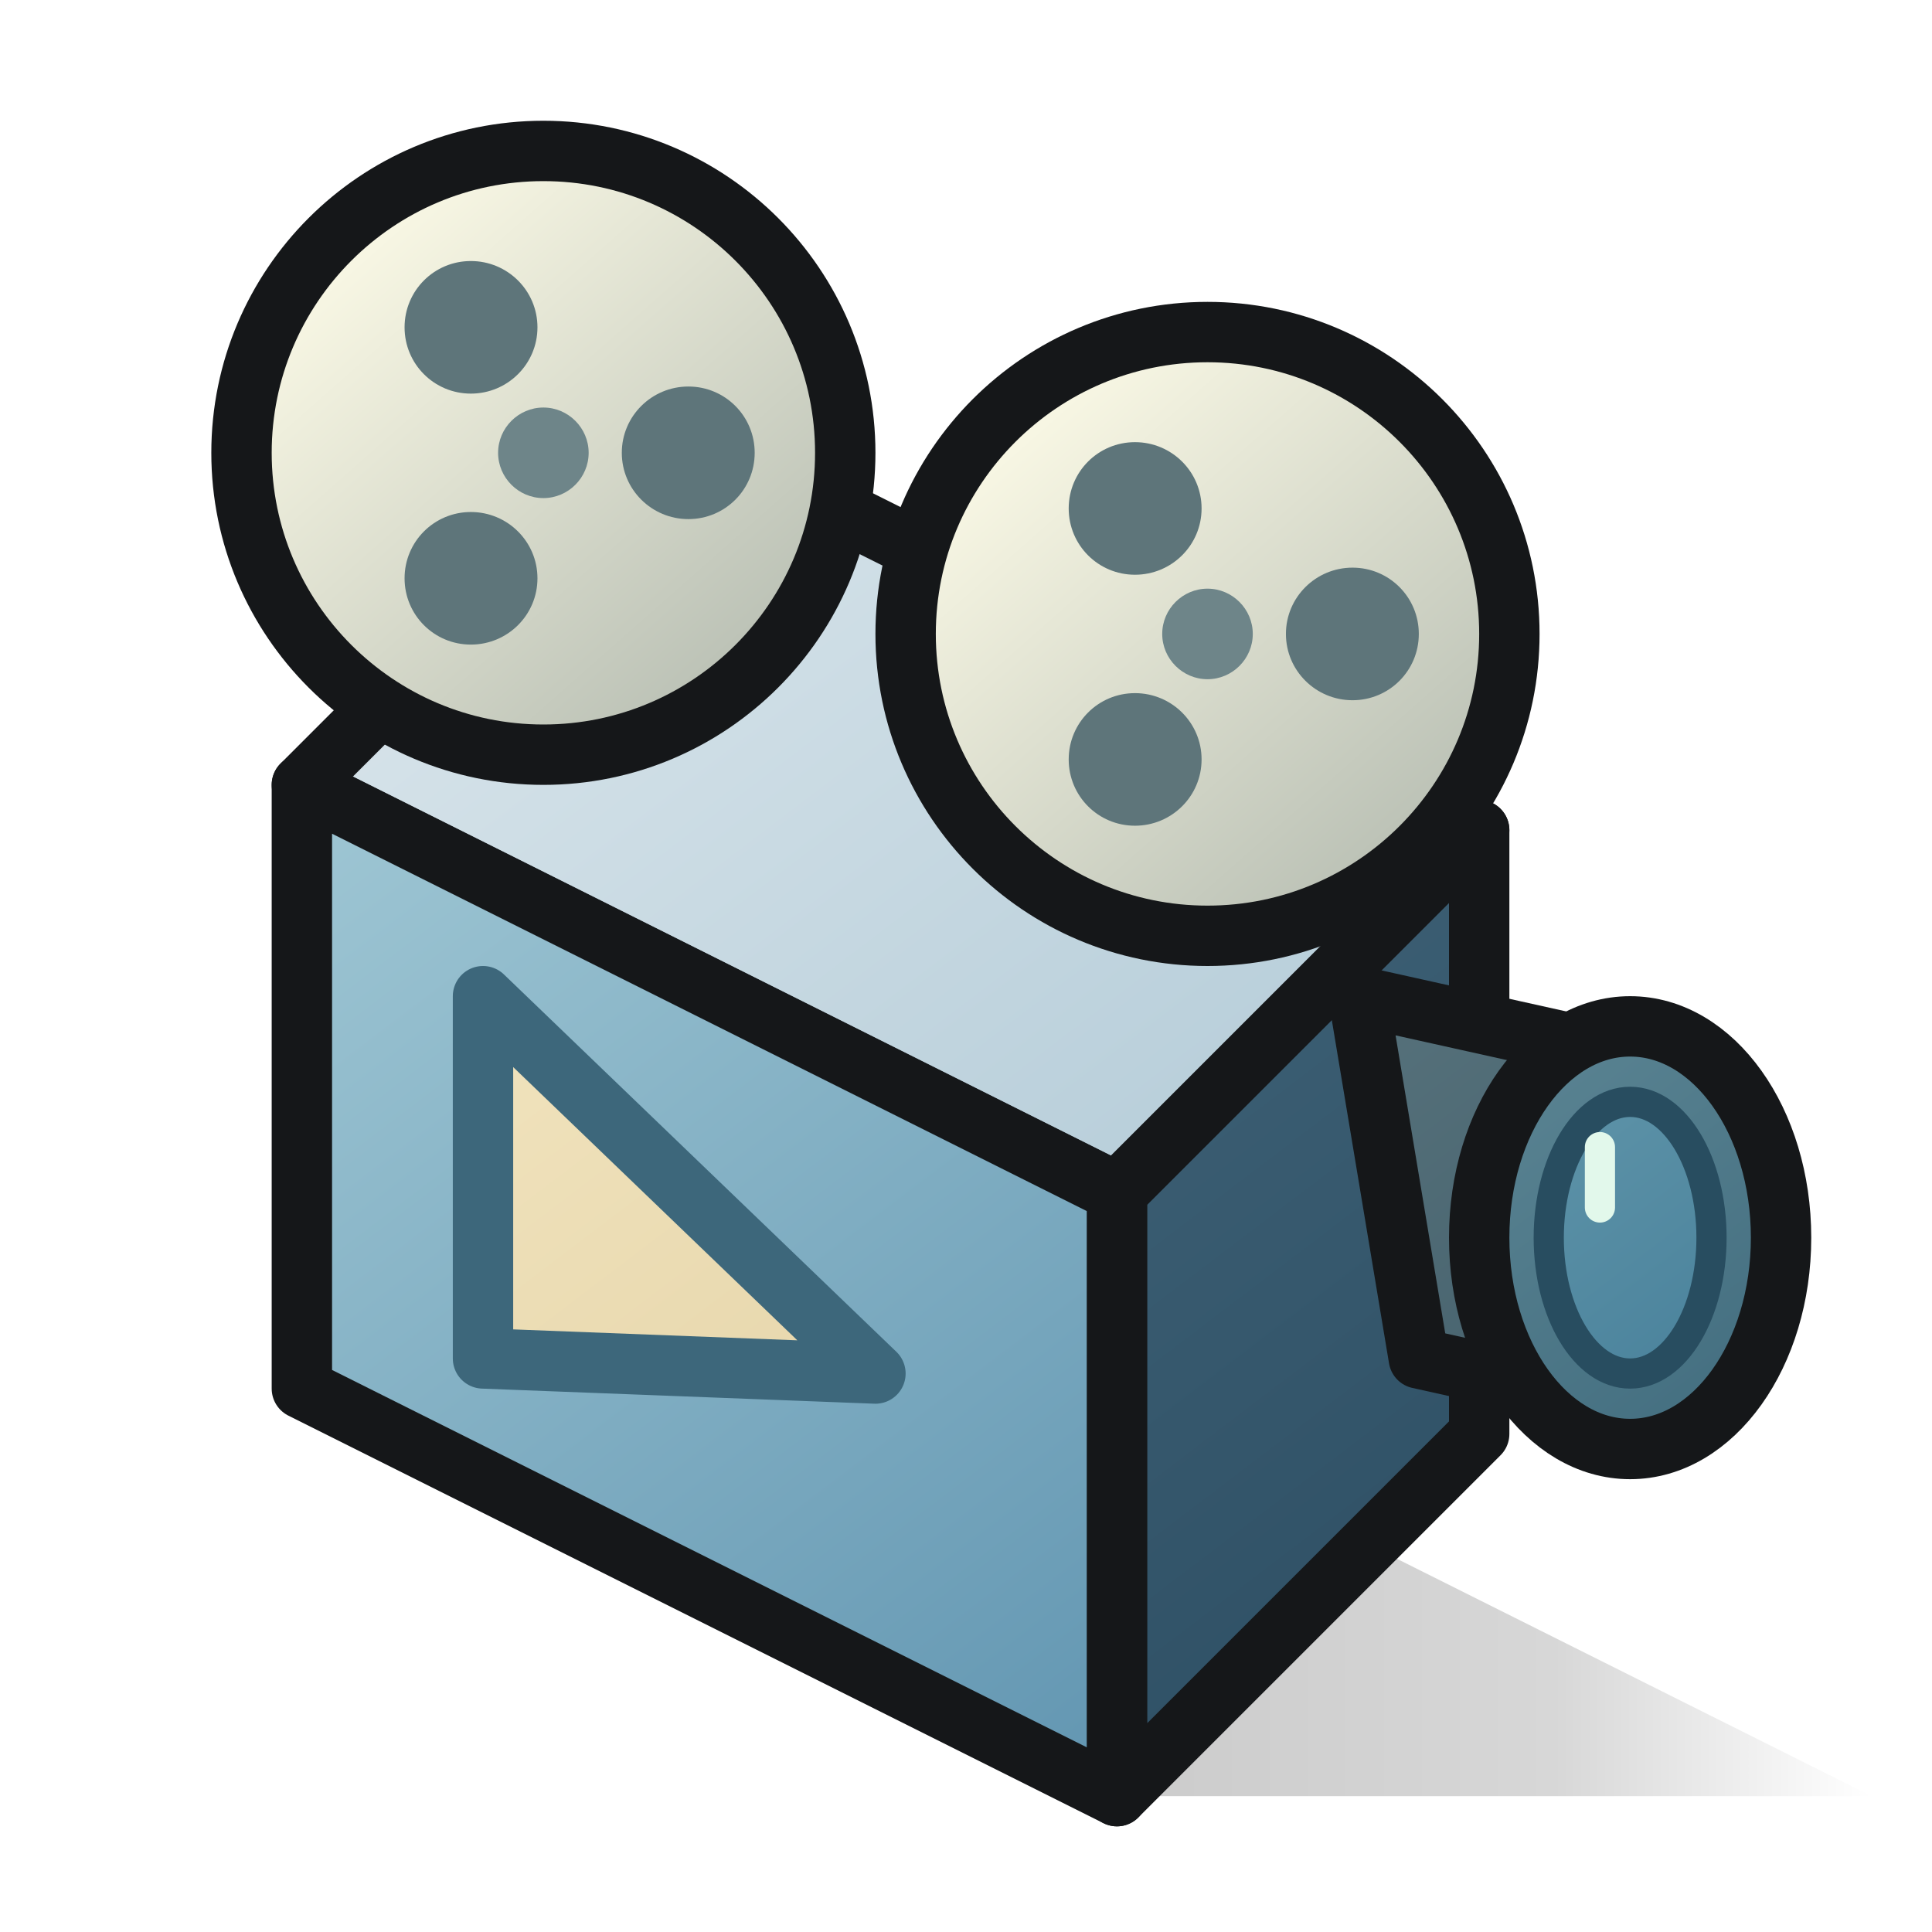
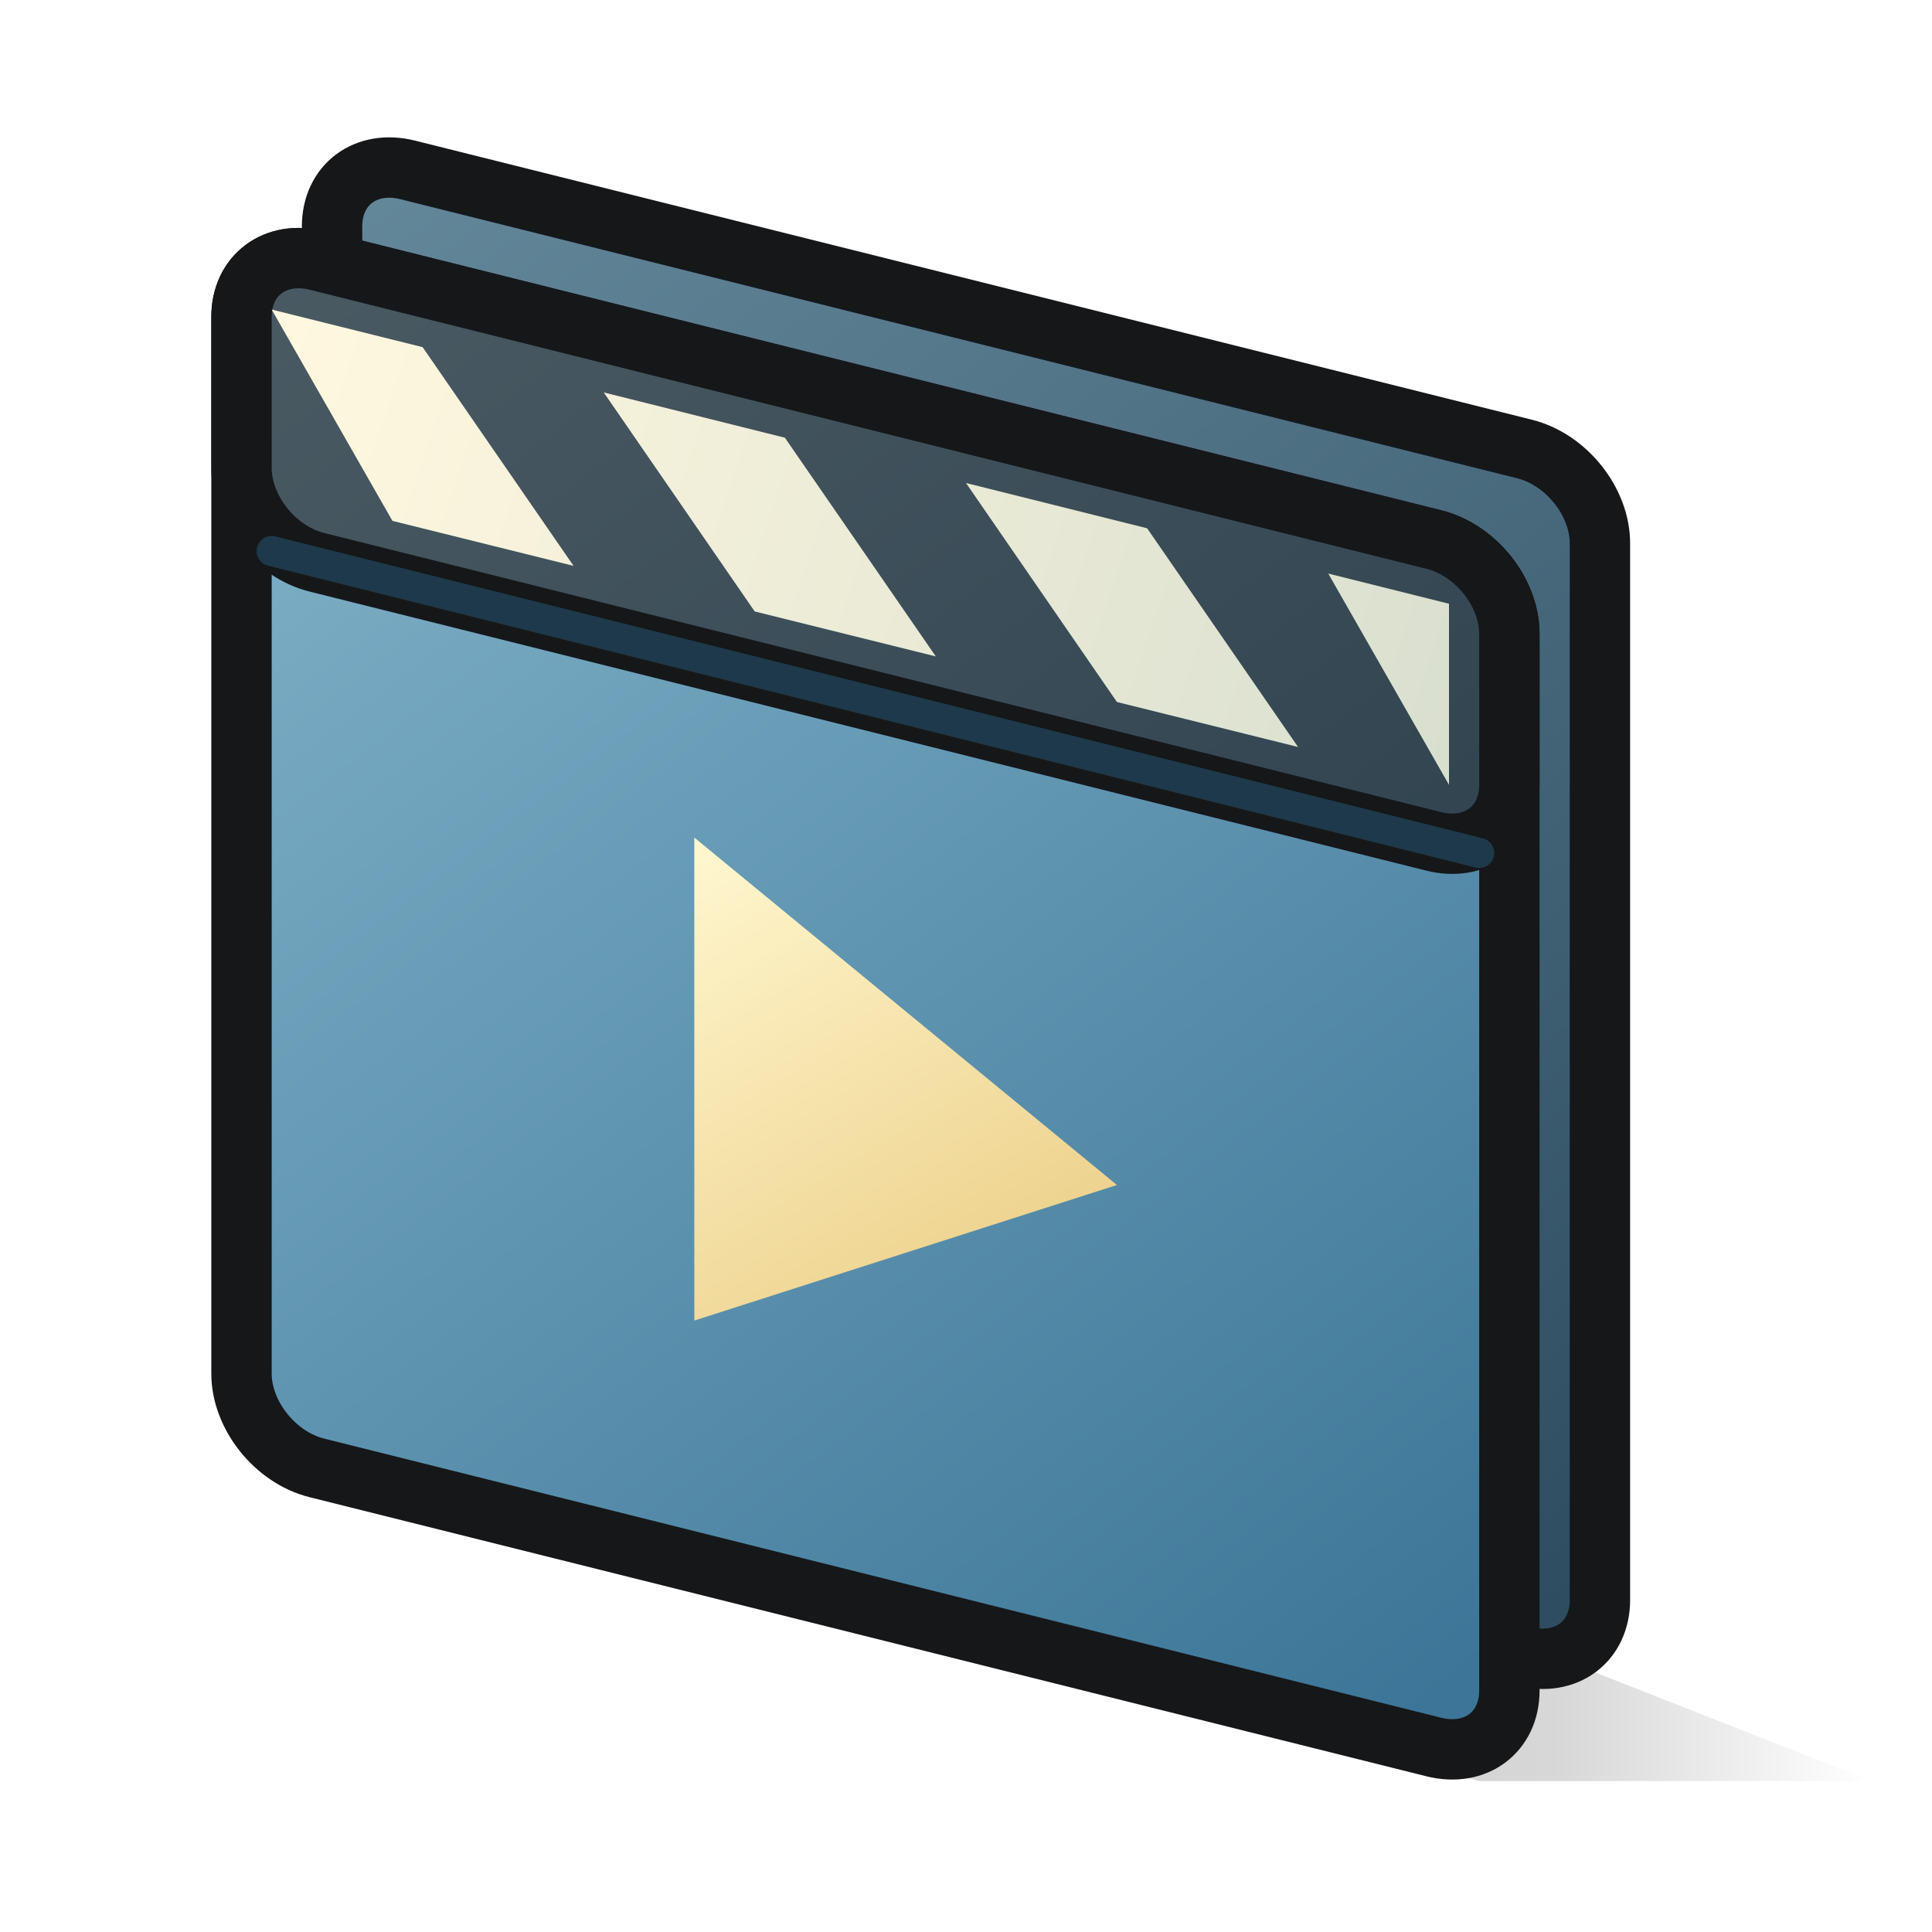
<svg xmlns="http://www.w3.org/2000/svg" width="64" height="64" viewBox="0 0 64 64">
  <defs>
    <linearGradient id="s0" gradientUnits="userSpaceOnUse" x1="-64" y1="0" x2="64" y2="0" gradientTransform="matrix(0.3281 0 -0 0.3281 41 52)">
      <stop offset="0.000" stop-color="#000000" stop-opacity="0.255" />
      <stop offset="0.749" stop-color="#000000" stop-opacity="0.157" />
      <stop offset="1.000" stop-color="#000000" stop-opacity="0.000" />
    </linearGradient>
    <linearGradient id="s1" gradientUnits="userSpaceOnUse" x1="-64" y1="0" x2="64" y2="0" gradientTransform="matrix(0.2969 0.3906 -0.3906 0.2969 29 31)">
-       <stop offset="0.000" stop-color="#e5edf1" stop-opacity="1.000" />
-       <stop offset="1.000" stop-color="#a4c1d0" stop-opacity="1.000" />
+       <stop offset="0.000" stop-color="#64899b" stop-opacity="1.000" />
+       <stop offset="1.000" stop-color="#2f4d61" stop-opacity="1.000" />
    </linearGradient>
    <linearGradient id="s3" gradientUnits="userSpaceOnUse" x1="-64" y1="0" x2="64" y2="0" gradientTransform="matrix(0.2969 0.3906 -0.3906 0.2969 29 31)">
-       <stop offset="0.000" stop-color="#52788d" stop-opacity="1.000" />
-       <stop offset="1.000" stop-color="#2e4f64" stop-opacity="1.000" />
+       <stop offset="0.000" stop-color="#85b6cb" stop-opacity="1.000" />
+       <stop offset="1.000" stop-color="#3c7597" stop-opacity="1.000" />
    </linearGradient>
    <linearGradient id="s4" gradientUnits="userSpaceOnUse" x1="-64" y1="0" x2="64" y2="0" gradientTransform="matrix(0.2969 0.3906 -0.3906 0.2969 29 31)">
-       <stop offset="0.000" stop-color="#b6d9e1" stop-opacity="1.000" />
-       <stop offset="1.000" stop-color="#5c91ae" stop-opacity="1.000" />
+       <stop offset="0.000" stop-color="#4b5b64" stop-opacity="1.000" />
+       <stop offset="1.000" stop-color="#233846" stop-opacity="1.000" />
    </linearGradient>
-     <linearGradient id="s5" gradientUnits="userSpaceOnUse" x1="-64" y1="0" x2="64" y2="0" gradientTransform="matrix(0.2969 0.3906 -0.3906 0.2969 29 31)">
-       <stop offset="0.000" stop-color="#fff5d5" stop-opacity="1.000" />
-       <stop offset="1.000" stop-color="#dcc99a" stop-opacity="1.000" />
+     <linearGradient id="s5" gradientUnits="userSpaceOnUse" x1="-64" y1="0" x2="64" y2="0" gradientTransform="matrix(0.3047 0.1016 -0.1016 0.3047 29.5 15.5)">
+       <stop offset="0.000" stop-color="#fff8df" stop-opacity="1.000" />
+       <stop offset="1.000" stop-color="#d9dfcf" stop-opacity="1.000" />
    </linearGradient>
-     <linearGradient id="s7" gradientUnits="userSpaceOnUse" x1="-64" y1="0" x2="64" y2="0" gradientTransform="matrix(0.1172 0.1328 -0.1328 0.1172 17.5 15.5)">
-       <stop offset="0.000" stop-color="#fffde9" stop-opacity="1.000" />
-       <stop offset="1.000" stop-color="#b5bcb1" stop-opacity="1.000" />
-     </linearGradient>
-     <linearGradient id="s10" gradientUnits="userSpaceOnUse" x1="-64" y1="0" x2="64" y2="0" gradientTransform="matrix(0.1172 0.1328 -0.1328 0.1172 39.5 21.5)">
-       <stop offset="0.000" stop-color="#fffde9" stop-opacity="1.000" />
-       <stop offset="1.000" stop-color="#b5bcb1" stop-opacity="1.000" />
-     </linearGradient>
-     <linearGradient id="s11" gradientUnits="userSpaceOnUse" x1="-64" y1="0" x2="64" y2="0" gradientTransform="matrix(0.2969 0.3906 -0.3906 0.2969 29 31)">
-       <stop offset="0.000" stop-color="#839da2" stop-opacity="1.000" />
-       <stop offset="1.000" stop-color="#415d69" stop-opacity="1.000" />
-     </linearGradient>
-     <linearGradient id="s12" gradientUnits="userSpaceOnUse" x1="-64" y1="0" x2="64" y2="0" gradientTransform="matrix(0.2969 0.3906 -0.3906 0.2969 29 31)">
-       <stop offset="0.000" stop-color="#a6cbd0" stop-opacity="1.000" />
-       <stop offset="1.000" stop-color="#416c7e" stop-opacity="1.000" />
-     </linearGradient>
-     <linearGradient id="s13" gradientUnits="userSpaceOnUse" x1="-64" y1="0" x2="64" y2="0" gradientTransform="matrix(0.2969 0.3906 -0.3906 0.2969 29 31)">
-       <stop offset="0.000" stop-color="#bce4e3" stop-opacity="1.000" />
-       <stop offset="1.000" stop-color="#447d98" stop-opacity="1.000" />
+     <linearGradient id="s7" gradientUnits="userSpaceOnUse" x1="-64" y1="0" x2="64" y2="0" gradientTransform="matrix(0.0938 0.1562 -0.1562 0.0938 29 38)">
+       <stop offset="0.000" stop-color="#fff7cf" stop-opacity="1.000" />
+       <stop offset="1.000" stop-color="#e7c576" stop-opacity="1.000" />
    </linearGradient>
  </defs>
-   <path d="M 10.000 46.000 L 37.000 59.500 L 62.000 59.500 L 35.000 46.000 L 10.000 46.000 Z" fill="url(#s0)" />
-   <path d="M 10.000 26.000 L 22.000 14.000 L 49.000 27.500 L 37.000 39.500 L 10.000 26.000 Z" fill="url(#s1)" />
-   <path d="M 10.000 26.000 L 22.000 14.000 L 49.000 27.500 L 37.000 39.500 L 10.000 26.000 Z" fill="none" stroke="#151719" stroke-width="2.00" stroke-linejoin="round" stroke-linecap="round" />
-   <path d="M 37.000 39.500 L 49.000 27.500 L 49.000 47.500 L 37.000 59.500 L 37.000 39.500 Z" fill="url(#s3)" />
-   <path d="M 37.000 39.500 L 49.000 27.500 L 49.000 47.500 L 37.000 59.500 L 37.000 39.500 Z" fill="none" stroke="#151719" stroke-width="2.00" stroke-linejoin="round" stroke-linecap="round" />
-   <path d="M 10.000 26.000 L 37.000 39.500 L 37.000 59.500 L 10.000 46.000 L 10.000 26.000 Z" fill="url(#s4)" />
-   <path d="M 10.000 26.000 L 37.000 39.500 L 37.000 59.500 L 10.000 46.000 L 10.000 26.000 Z" fill="none" stroke="#151719" stroke-width="2.00" stroke-linejoin="round" stroke-linecap="round" />
-   <path d="M 16.000 33.000 L 16.000 45.000 L 29.000 45.500 L 16.000 33.000 Z" fill="url(#s5)" />
-   <path d="M 16.000 33.000 L 16.000 45.000 L 29.000 45.500 L 16.000 33.000 Z" fill="none" stroke="#3d677b" stroke-width="2.00" stroke-linejoin="round" stroke-linecap="round" />
-   <path d="M 28.000 15.000 C 28.000 20.520 23.520 25.000 18.000 25.000 C 12.480 25.000 8.000 20.520 8.000 15.000 C 8.000 9.480 12.480 5.000 18.000 5.000 C 23.520 5.000 28.000 9.480 28.000 15.000 Z" fill="url(#s7)" />
-   <path d="M 28.000 15.000 C 28.000 20.520 23.520 25.000 18.000 25.000 C 12.480 25.000 8.000 20.520 8.000 15.000 C 8.000 9.480 12.480 5.000 18.000 5.000 C 23.520 5.000 28.000 9.480 28.000 15.000 Z" fill="none" stroke="#151719" stroke-width="2.00" stroke-linejoin="round" stroke-linecap="round" />
-   <path d="M 25.000 15.000 C 25.000 16.216 24.020 17.196 22.804 17.196 C 21.588 17.196 20.598 16.216 20.598 15.000 C 20.598 13.784 21.588 12.804 22.804 12.804 C 24.020 12.804 25.000 13.784 25.000 15.000 Z" fill="#5e757a" />
-   <path d="M 17.804 19.157 C 17.804 20.373 16.814 21.353 15.598 21.353 C 14.382 21.353 13.402 20.373 13.402 19.157 C 13.402 17.941 14.382 16.961 15.598 16.961 C 16.814 16.961 17.804 17.941 17.804 19.157 Z" fill="#5e757a" />
-   <path d="M 17.804 10.843 C 17.804 12.059 16.814 13.039 15.598 13.039 C 14.382 13.039 13.402 12.059 13.402 10.843 C 13.402 9.627 14.382 8.647 15.598 8.647 C 16.814 8.647 17.804 9.627 17.804 10.843 Z" fill="#5e757a" />
-   <path d="M 19.500 15.000 C 19.500 15.824 18.824 16.500 18.000 16.500 C 17.176 16.500 16.500 15.824 16.500 15.000 C 16.500 14.176 17.176 13.500 18.000 13.500 C 18.824 13.500 19.500 14.176 19.500 15.000 Z" fill="#6e8589" />
-   <path d="M 50.000 21.000 C 50.000 26.520 45.520 31.000 40.000 31.000 C 34.480 31.000 30.000 26.520 30.000 21.000 C 30.000 15.480 34.480 11.000 40.000 11.000 C 45.520 11.000 50.000 15.480 50.000 21.000 Z" fill="url(#s10)" />
-   <path d="M 50.000 21.000 C 50.000 26.520 45.520 31.000 40.000 31.000 C 34.480 31.000 30.000 26.520 30.000 21.000 C 30.000 15.480 34.480 11.000 40.000 11.000 C 45.520 11.000 50.000 15.480 50.000 21.000 Z" fill="none" stroke="#151719" stroke-width="2.00" stroke-linejoin="round" stroke-linecap="round" />
-   <path d="M 47.000 21.000 C 47.000 22.216 46.020 23.196 44.804 23.196 C 43.588 23.196 42.598 22.216 42.598 21.000 C 42.598 19.784 43.588 18.804 44.804 18.804 C 46.020 18.804 47.000 19.784 47.000 21.000 Z" fill="#5e757a" />
-   <path d="M 39.804 25.157 C 39.804 26.373 38.814 27.353 37.598 27.353 C 36.382 27.353 35.402 26.373 35.402 25.157 C 35.402 23.941 36.382 22.961 37.598 22.961 C 38.814 22.961 39.804 23.941 39.804 25.157 Z" fill="#5e757a" />
-   <path d="M 39.804 16.843 C 39.804 18.059 38.814 19.039 37.598 19.039 C 36.382 19.039 35.402 18.059 35.402 16.843 C 35.402 15.627 36.382 14.647 37.598 14.647 C 38.814 14.647 39.804 15.627 39.804 16.843 Z" fill="#5e757a" />
-   <path d="M 41.500 21.000 C 41.500 21.824 40.824 22.500 40.000 22.500 C 39.176 22.500 38.500 21.824 38.500 21.000 C 38.500 20.176 39.176 19.500 40.000 19.500 C 40.824 19.500 41.500 20.176 41.500 21.000 Z" fill="#6e8589" />
-   <path d="M 45.000 33.000 L 54.000 35.000 L 56.000 47.000 L 47.000 45.000 L 45.000 33.000 Z" fill="url(#s11)" />
-   <path d="M 45.000 33.000 L 54.000 35.000 L 56.000 47.000 L 47.000 45.000 L 45.000 33.000 Z" fill="none" stroke="#151719" stroke-width="2.00" stroke-linejoin="round" stroke-linecap="round" />
-   <path d="M 59.000 41.000 C 59.000 44.863 56.765 48.000 54.000 48.000 C 51.235 48.000 49.000 44.863 49.000 41.000 C 49.000 37.137 51.235 34.000 54.000 34.000 C 56.765 34.000 59.000 37.137 59.000 41.000 Z" fill="url(#s12)" />
-   <path d="M 59.000 41.000 C 59.000 44.863 56.765 48.000 54.000 48.000 C 51.235 48.000 49.000 44.863 49.000 41.000 C 49.000 37.137 51.235 34.000 54.000 34.000 C 56.765 34.000 59.000 37.137 59.000 41.000 Z" fill="none" stroke="#151719" stroke-width="2.00" stroke-linejoin="round" stroke-linecap="round" />
-   <path d="M 56.696 41.000 C 56.696 43.480 55.490 45.500 54.000 45.500 C 52.510 45.500 51.304 43.480 51.304 41.000 C 51.304 38.520 52.510 36.500 54.000 36.500 C 55.490 36.500 56.696 38.520 56.696 41.000 Z" fill="url(#s13)" />
-   <path d="M 56.696 41.000 C 56.696 43.480 55.490 45.500 54.000 45.500 C 52.510 45.500 51.304 43.480 51.304 41.000 C 51.304 38.520 52.510 36.500 54.000 36.500 C 55.490 36.500 56.696 38.520 56.696 41.000 Z" fill="none" stroke="#284d60" stroke-width="1.00" stroke-linejoin="round" stroke-linecap="round" />
-   <path d="M 53.000 38.000 L 53.000 40.000" fill="none" stroke="#e2f8eb" stroke-width="1.00" stroke-linejoin="round" stroke-linecap="round" />
+   <path d="M 9.000 48.000 L 49.000 59.000 L 62.000 59.000 L 34.000 48.000 L 9.000 48.000 Z" fill="url(#s0)" />
+   <path d="M 13.500 5.627 L 50.500 14.873 C 51.882 15.216 53.000 16.618 53.000 18.000 L 53.000 53.000 C 53.000 54.382 51.882 55.216 50.500 54.873 L 13.500 45.627 C 12.118 45.284 11.000 43.882 11.000 42.500 L 11.000 7.500 C 11.000 6.118 12.118 5.284 13.500 5.627 Z" fill="url(#s1)" />
+   <path d="M 13.500 5.627 L 50.500 14.873 C 51.882 15.216 53.000 16.618 53.000 18.000 L 53.000 53.000 C 53.000 54.382 51.882 55.216 50.500 54.873 L 13.500 45.627 C 12.118 45.284 11.000 43.882 11.000 42.500 L 11.000 7.500 C 11.000 6.118 12.118 5.284 13.500 5.627 Z" fill="none" stroke="#151719" stroke-width="2.00" stroke-linejoin="round" stroke-linecap="round" />
+   <path d="M 10.500 8.627 L 47.500 17.873 C 48.882 18.216 50.000 19.618 50.000 21.000 L 50.000 56.000 C 50.000 57.382 48.882 58.216 47.500 57.873 L 10.500 48.627 C 9.118 48.284 8.000 46.882 8.000 45.500 L 8.000 10.500 C 8.000 9.118 9.118 8.284 10.500 8.627 Z" fill="url(#s3)" />
+   <path d="M 10.500 8.627 L 47.500 17.873 C 48.882 18.216 50.000 19.618 50.000 21.000 L 50.000 56.000 C 50.000 57.382 48.882 58.216 47.500 57.873 L 10.500 48.627 C 9.118 48.284 8.000 46.882 8.000 45.500 L 8.000 10.500 C 8.000 9.118 9.118 8.284 10.500 8.627 Z" fill="none" stroke="#151719" stroke-width="2.00" stroke-linejoin="round" stroke-linecap="round" />
+   <path d="M 10.500 8.627 L 47.500 17.873 C 48.882 18.216 50.000 19.618 50.000 21.000 L 50.000 26.000 C 50.000 27.382 48.882 28.216 47.500 27.873 L 10.500 18.627 C 9.118 18.284 8.000 16.882 8.000 15.500 L 8.000 10.500 C 8.000 9.118 9.118 8.284 10.500 8.627 Z" fill="url(#s4)" />
+   <path d="M 10.500 8.627 L 47.500 17.873 C 48.882 18.216 50.000 19.618 50.000 21.000 L 50.000 26.000 C 50.000 27.382 48.882 28.216 47.500 27.873 L 10.500 18.627 C 9.118 18.284 8.000 16.882 8.000 15.500 L 8.000 10.500 C 8.000 9.118 9.118 8.284 10.500 8.627 Z" fill="none" stroke="#151719" stroke-width="2.00" stroke-linejoin="round" stroke-linecap="round" />
+   <path d="M 9.000 10.255 L 14.000 11.500 L 19.000 18.745 L 13.000 17.255 L 9.000 10.255 Z" fill="url(#s5)" />
+   <path d="M 20.000 13.000 L 26.000 14.500 L 31.000 21.745 L 25.000 20.255 L 20.000 13.000 Z" fill="url(#s5)" />
+   <path d="M 32.000 16.000 L 38.000 17.500 L 43.000 24.745 L 37.000 23.255 L 32.000 16.000 Z" fill="url(#s5)" />
+   <path d="M 44.000 19.000 L 48.000 20.000 L 48.000 26.000 L 44.000 19.000 Z" fill="url(#s5)" />
+   <path d="M 9.000 18.255 L 49.000 28.255" fill="none" stroke="#1d394a" stroke-width="1.00" stroke-linejoin="round" stroke-linecap="round" />
+   <path d="M 23.000 27.745 L 23.000 43.745 L 37.000 39.255 L 23.000 27.745 Z" fill="url(#s7)" />
</svg>
